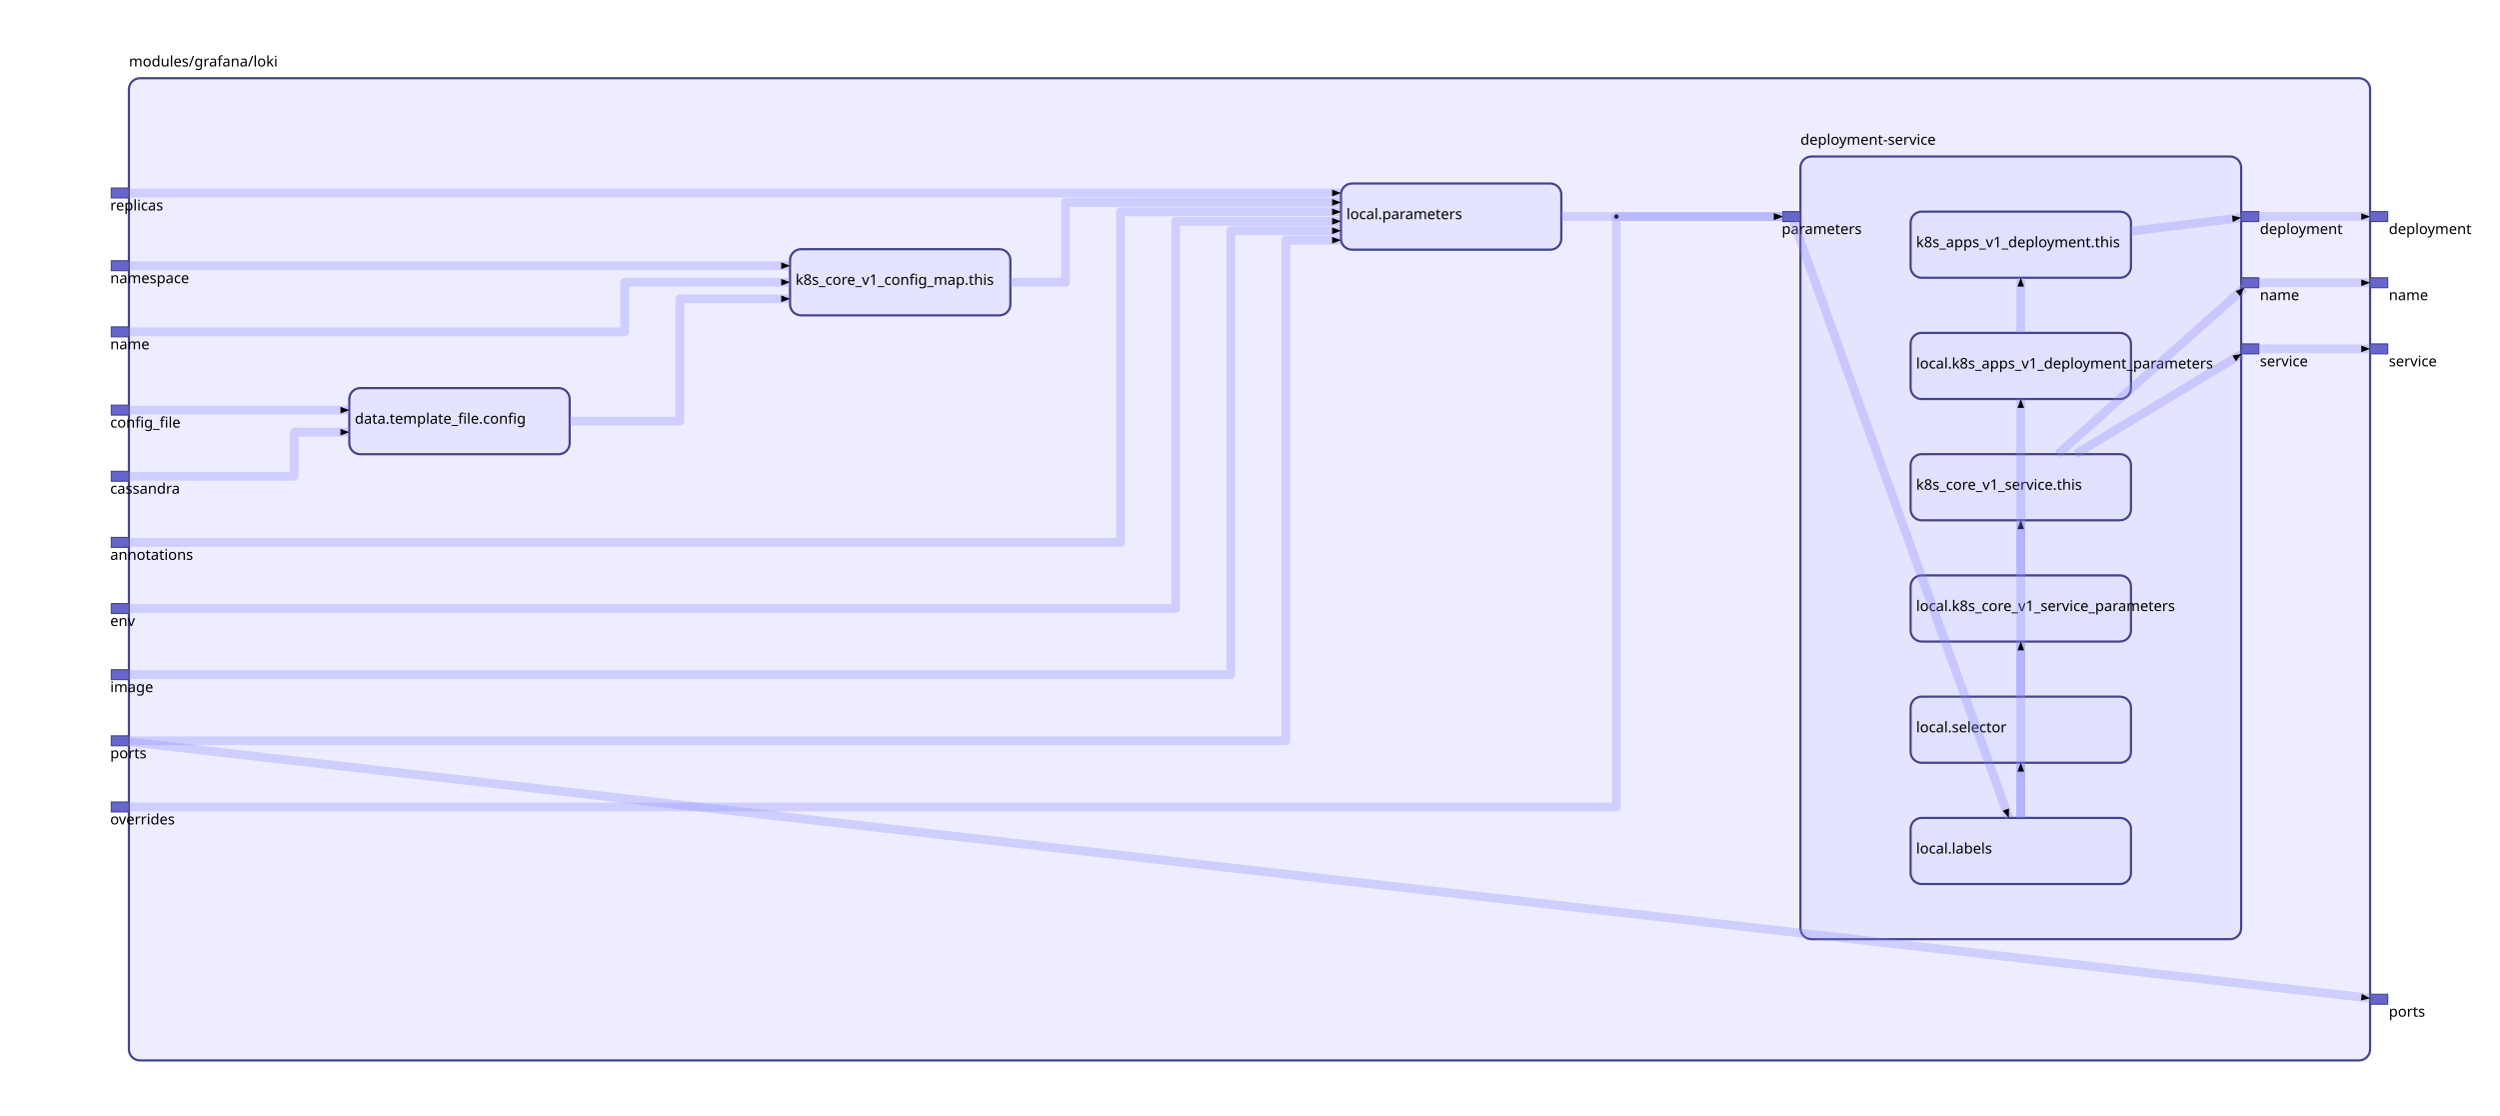
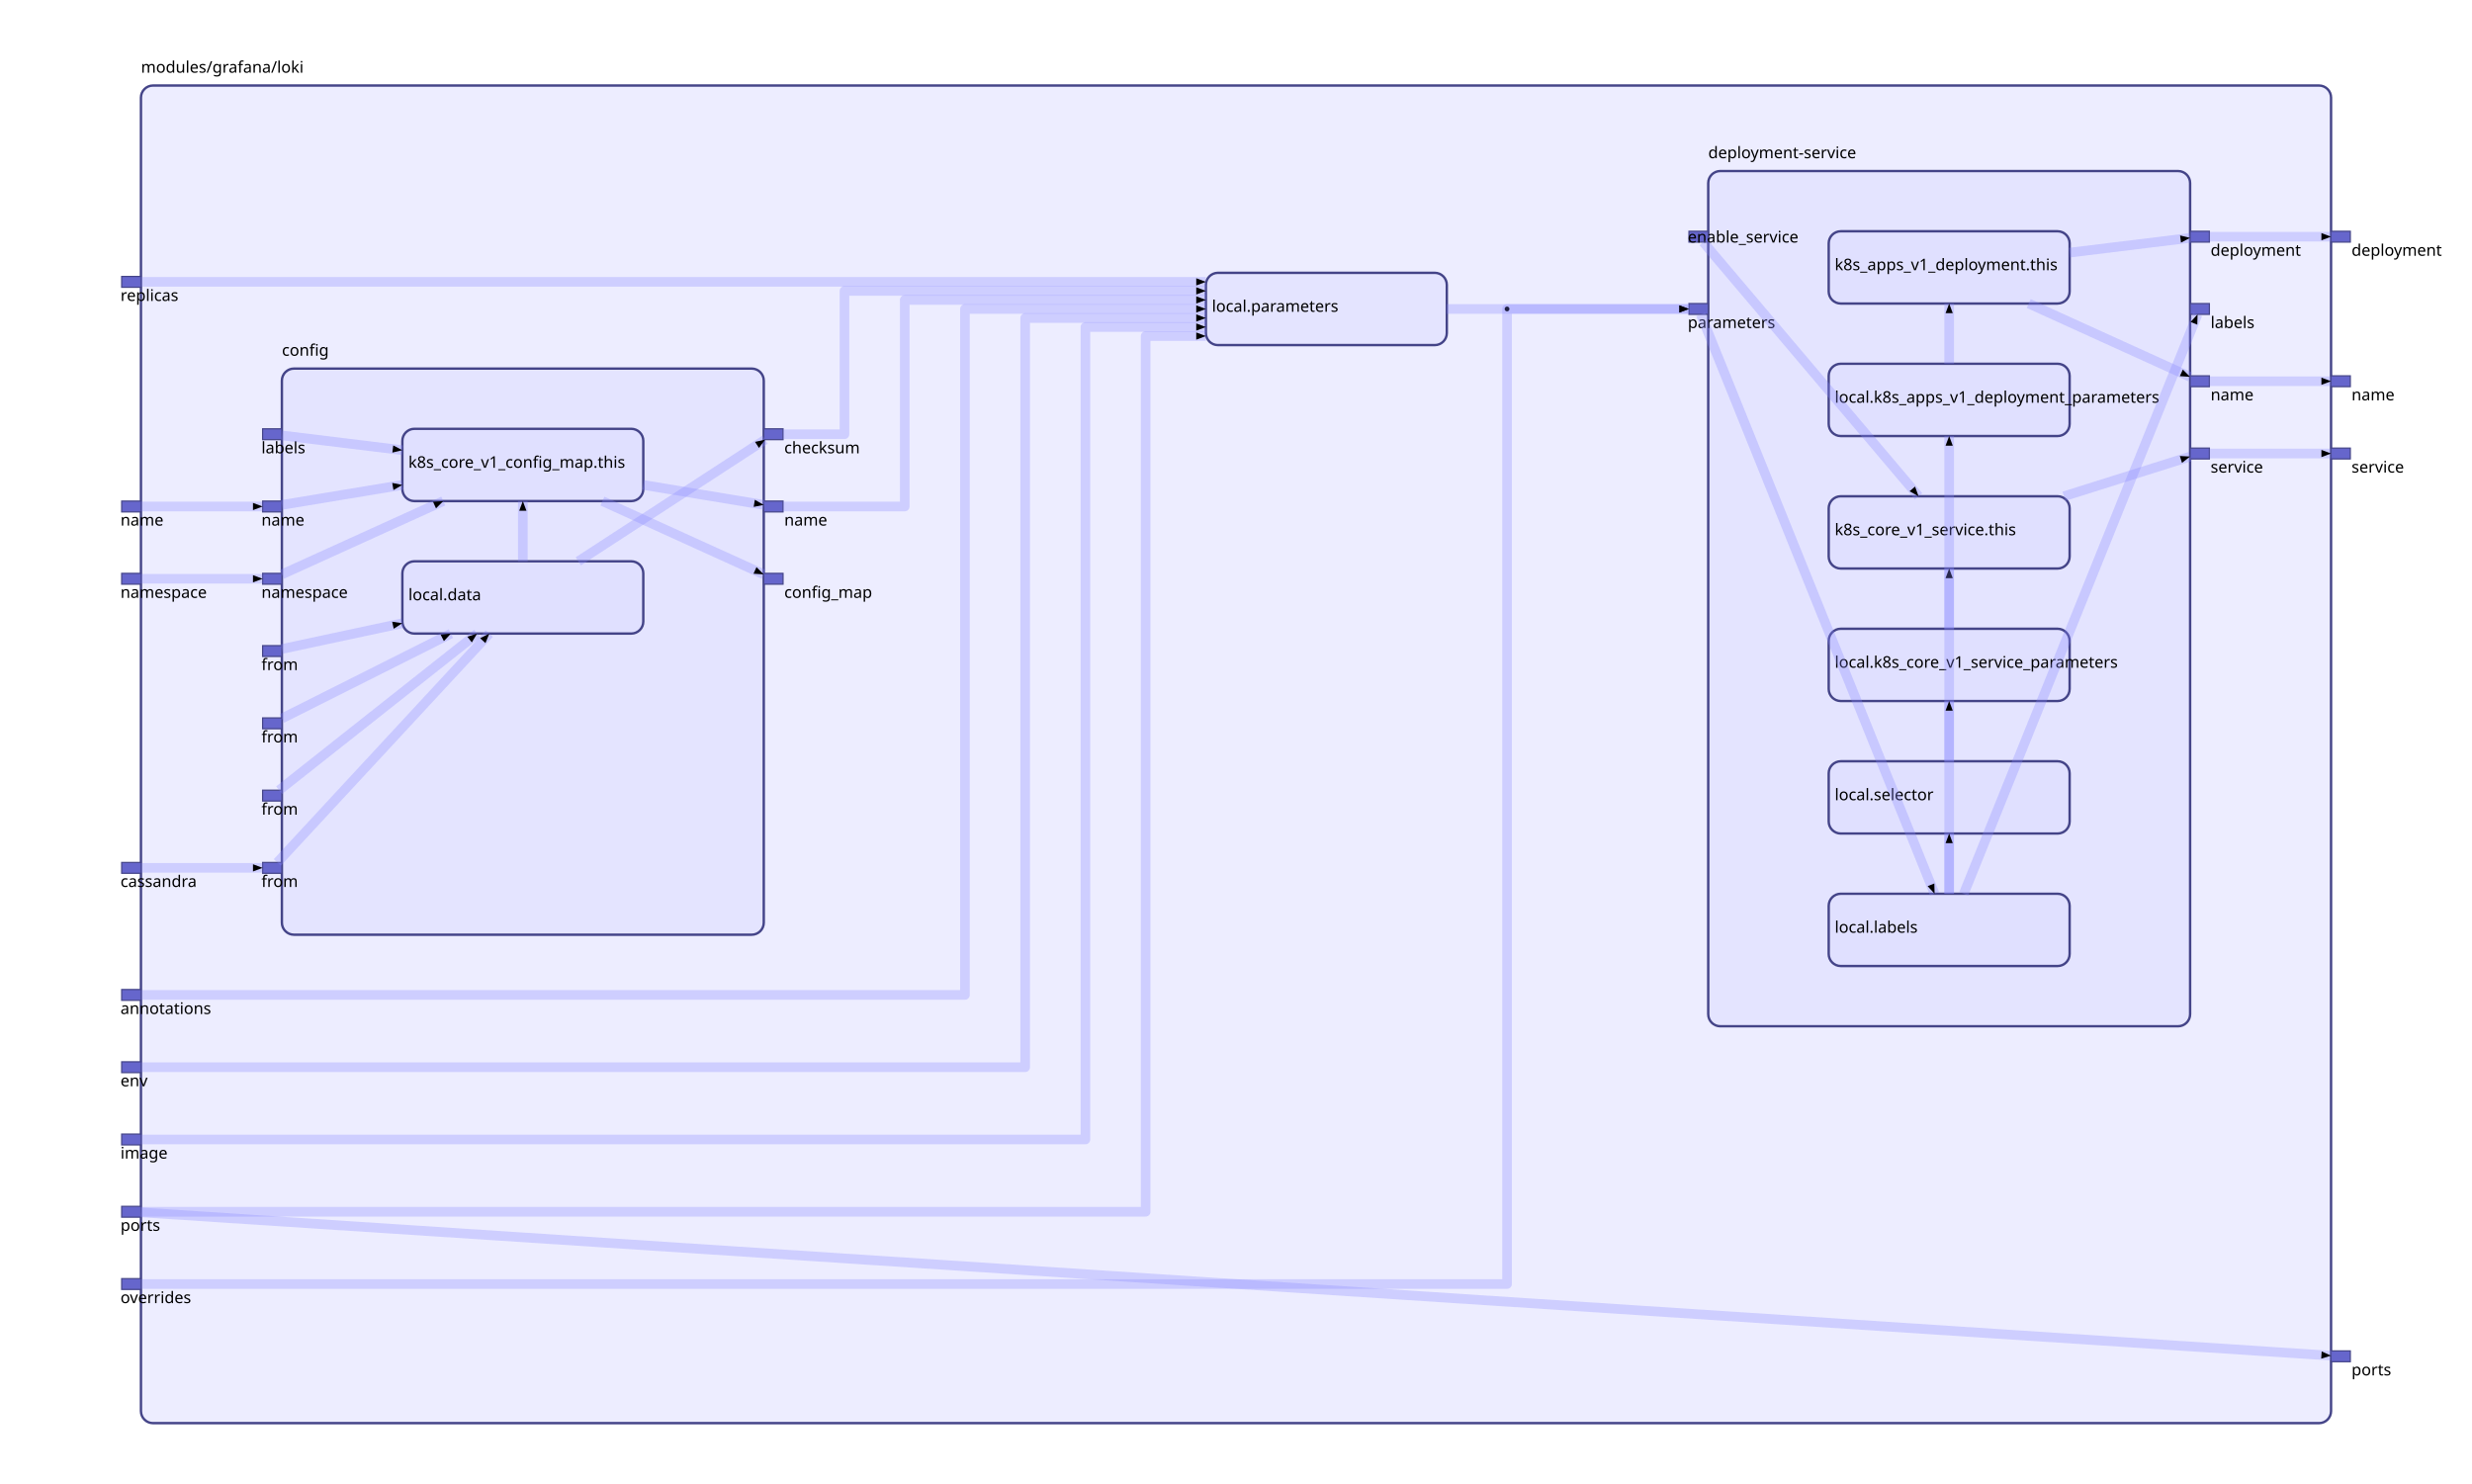
- <svg xmlns="http://www.w3.org/2000/svg" id="sprotty_1" class="sprotty-graph sprotty" tabindex="1002" viewBox="0 0 2268 1012">
+ <svg xmlns="http://www.w3.org/2000/svg" id="sprotty_1" class="sprotty-graph sprotty" tabindex="1002" viewBox="0 0 2052 1231.5">
  <style>
.elknode {
    stroke: #448;
    stroke-width: 2;
    fill: #ddf;
    fill-opacity: 0.5;
}

.elkport {
    stroke: #448;
    stroke-width: 1;
    fill: #66c;
}

.elkedge {
    fill: none;
    stroke: #88f;
    stroke-width: 8;
    stroke-opacity: 0.3;
    pointer-events: stroke;
    stroke-linejoin: round;
}

.elkedge:hover {
    stroke: #448;
    stroke-width: 8;
    stroke-opacity: 1;
    stroke-dasharray: 16px;
    stroke-dashoffset: 32px;
    animation: stroke 0.5s linear infinite;
}

@keyframes stroke {
    to {
        stroke-dashoffset: 0;
    }
}

.elkedge.arrow {
    fill: #336;
}

.elklabel {
    stroke-width: 0;
    stroke: #000;
    fill: #000;
    font-family: sans-serif;
    font-size: 10pt;
    dominant-baseline: hanging;
}

.elklabel:hover {
    font-size: 24pt;
}

.elkjunction {
    stroke: none;
    fill: #224;
}

.selected &gt; rect {
    stroke-width: 3;
}

.mouseover {
    stroke: #88f;
}
/*
 * Copyright (C) 2017 TypeFox and others.
 *
 * Licensed under the Apache License, Version 2.0 (the "License"); you may not use this file except in compliance with the License.
 * You may obtain a copy of the License at http://www.apache.org/licenses/LICENSE-2.0
 */

.sprotty {
    padding: 0px;
    font-family: "Helvetica Neue", Helvetica, Arial, sans-serif;
}

.sprotty-hidden {
    display: block;
    position: absolute;
    width: 0px;
    height: 0px;
}

.sprotty-popup {
    font-family: "Helvetica Neue", Helvetica, Arial, sans-serif;
    position: absolute;
    background: white;
    border-radius: 5px;
    border: 1px solid;
    max-width: 400px;
    min-width: 100px;
}

.sprotty-popup &gt; div {
    margin: 10px;
}

.sprotty-popup-closed {
    display: none;
}
</style>
  <g transform="scale(1) translate(0,0)">
    <g id="sprotty_3" transform="translate(117, 71)" opacity="1">
-       <rect class="elknode" x="0" y="0" rx="10" width="2034" height="891" />
-       <g id="sprotty_5" transform="translate(200, 281.0714)" opacity="1">
+       <rect class="elknode" x="0" y="0" rx="10" width="1818" height="1110.5" />
+       <g id="sprotty_5" transform="translate(884, 155.5)" opacity="1">
        <rect class="elknode" x="0" y="0" rx="10" width="200" height="60" />
-         <text id="sprotty_6" class="elklabel" transform="translate(5, 22) translate(0, 0)" opacity="1">data.template_file.config</text>
-       </g>
-       <g id="sprotty_13" transform="translate(600, 155.0714)" opacity="1">
-         <rect class="elknode" x="0" y="0" rx="10" width="200" height="60" />
-         <text id="sprotty_14" class="elklabel" transform="translate(5, 22) translate(0, 0)" opacity="1">k8s_core_v1_config_map.this</text>
-       </g>
-       <g id="sprotty_22" transform="translate(1100, 95.5)" opacity="1">
-         <rect class="elknode" x="0" y="0" rx="10" width="200" height="60" />
-         <text id="sprotty_23" class="elklabel" transform="translate(5, 22) translate(0, 0)" opacity="1">local.parameters</text>
-       </g>
-       <g id="sprotty_40" transform="translate(1517, 71)" opacity="1">
+         <text id="sprotty_6" class="elklabel" transform="translate(5, 22) translate(0, 0)" opacity="1">local.parameters</text>
+       </g>
+       <g id="sprotty_7" transform="translate(117, 235)" opacity="1">
+         <rect class="elknode" x="0" y="0" rx="10" width="400" height="470" />
+         <g id="sprotty_30" transform="translate(100, 50)" opacity="1">
+           <rect class="elknode" x="0" y="0" rx="10" width="200" height="60" />
+           <text id="sprotty_31" class="elklabel" transform="translate(5, 22) translate(0, 0)" opacity="1">k8s_core_v1_config_map.this</text>
+         </g>
+         <g id="sprotty_32" transform="translate(100, 160)" opacity="1">
+           <rect class="elknode" x="0" y="0" rx="10" width="200" height="60" />
+           <text id="sprotty_33" class="elklabel" transform="translate(5, 22) translate(0, 0)" opacity="1">local.data</text>
+         </g>
+         <g id="sprotty_9" transform="translate(400, 50)" opacity="1">
+           <rect class="elkport" x="0" y="0" width="16" height="9" />
+           <text id="sprotty_10" class="elklabel" transform="translate(17, 10) translate(0, 0)" opacity="1">checksum</text>
+         </g>
+         <g id="sprotty_12" transform="translate(400, 110)" opacity="1">
+           <rect class="elkport" x="0" y="0" width="16" height="9" />
+           <text id="sprotty_13" class="elklabel" transform="translate(17, 10) translate(0, 0)" opacity="1">name</text>
+         </g>
+         <g id="sprotty_35" transform="translate(-16, 50)" opacity="1">
+           <rect class="elkport" x="0" y="0" width="16" height="9" />
+           <text id="sprotty_36" class="elklabel" transform="translate(-1, 10) translate(0, 0)" opacity="1">labels</text>
+         </g>
+         <g id="sprotty_38" transform="translate(-16, 110)" opacity="1">
+           <rect class="elkport" x="0" y="0" width="16" height="9" />
+           <text id="sprotty_39" class="elklabel" transform="translate(-1, 10) translate(0, 0)" opacity="1">name</text>
+         </g>
+         <g id="sprotty_41" transform="translate(-16, 170)" opacity="1">
+           <rect class="elkport" x="0" y="0" width="16" height="9" />
+           <text id="sprotty_42" class="elklabel" transform="translate(-1, 10) translate(0, 0)" opacity="1">namespace</text>
+         </g>
+         <g id="sprotty_44" transform="translate(-16, 230)" opacity="1">
+           <rect class="elkport" x="0" y="0" width="16" height="9" />
+           <text id="sprotty_45" class="elklabel" transform="translate(-1, 10) translate(0, 0)" opacity="1">from</text>
+         </g>
+         <g id="sprotty_47" transform="translate(-16, 290)" opacity="1">
+           <rect class="elkport" x="0" y="0" width="16" height="9" />
+           <text id="sprotty_48" class="elklabel" transform="translate(-1, 10) translate(0, 0)" opacity="1">from</text>
+         </g>
+         <g id="sprotty_50" transform="translate(-16, 350)" opacity="1">
+           <rect class="elkport" x="0" y="0" width="16" height="9" />
+           <text id="sprotty_51" class="elklabel" transform="translate(-1, 10) translate(0, 0)" opacity="1">from</text>
+         </g>
+         <g id="sprotty_53" transform="translate(-16, 410)" opacity="1">
+           <rect class="elkport" x="0" y="0" width="16" height="9" />
+           <text id="sprotty_54" class="elklabel" transform="translate(-1, 10) translate(0, 0)" opacity="1">from</text>
+         </g>
+         <g id="sprotty_57" transform="translate(400, 170)" opacity="1">
+           <rect class="elkport" x="0" y="0" width="16" height="9" />
+           <text id="sprotty_58" class="elklabel" transform="translate(17, 10) translate(0, 0)" opacity="1">config_map</text>
+         </g>
+         <text id="sprotty_8" class="elklabel" transform="translate(0, -21) translate(0, 0)" opacity="1">config</text>
+       </g>
+       <g id="sprotty_70" transform="translate(1301, 71)" opacity="1">
        <rect class="elknode" x="0" y="0" rx="10" width="400" height="710" />
-         <g id="sprotty_42" transform="translate(100, 50)" opacity="1">
-           <rect class="elknode" x="0" y="0" rx="10" width="200" height="60" />
-           <text id="sprotty_43" class="elklabel" transform="translate(5, 22) translate(0, 0)" opacity="1">k8s_apps_v1_deployment.this</text>
-         </g>
-         <g id="sprotty_44" transform="translate(100, 160)" opacity="1">
-           <rect class="elknode" x="0" y="0" rx="10" width="200" height="60" />
-           <text id="sprotty_45" class="elklabel" transform="translate(5, 22) translate(0, 0)" opacity="1">local.k8s_apps_v1_deployment_parameters</text>
-         </g>
-         <g id="sprotty_47" transform="translate(100, 270)" opacity="1">
-           <rect class="elknode" x="0" y="0" rx="10" width="200" height="60" />
-           <text id="sprotty_48" class="elklabel" transform="translate(5, 22) translate(0, 0)" opacity="1">k8s_core_v1_service.this</text>
-         </g>
-         <g id="sprotty_49" transform="translate(100, 380)" opacity="1">
-           <rect class="elknode" x="0" y="0" rx="10" width="200" height="60" />
-           <text id="sprotty_50" class="elklabel" transform="translate(5, 22) translate(0, 0)" opacity="1">local.k8s_core_v1_service_parameters</text>
-         </g>
-         <g id="sprotty_52" transform="translate(100, 490)" opacity="1">
-           <rect class="elknode" x="0" y="0" rx="10" width="200" height="60" />
-           <text id="sprotty_53" class="elklabel" transform="translate(5, 22) translate(0, 0)" opacity="1">local.selector</text>
-         </g>
-         <g id="sprotty_55" transform="translate(100, 600)" opacity="1">
-           <rect class="elknode" x="0" y="0" rx="10" width="200" height="60" />
-           <text id="sprotty_56" class="elklabel" transform="translate(5, 22) translate(0, 0)" opacity="1">local.labels</text>
-         </g>
-         <g id="sprotty_58" transform="translate(-16, 50)" opacity="1">
-           <rect class="elkport" x="0" y="0" width="16" height="9" />
-           <text id="sprotty_59" class="elklabel" transform="translate(-1, 10) translate(0, 0)" opacity="1">parameters</text>
-         </g>
-         <g id="sprotty_62" transform="translate(400, 50)" opacity="1">
-           <rect class="elkport" x="0" y="0" width="16" height="9" />
-           <text id="sprotty_63" class="elklabel" transform="translate(17, 10) translate(0, 0)" opacity="1">deployment</text>
-         </g>
-         <g id="sprotty_65" transform="translate(400, 110)" opacity="1">
-           <rect class="elkport" x="0" y="0" width="16" height="9" />
-           <text id="sprotty_66" class="elklabel" transform="translate(17, 10) translate(0, 0)" opacity="1">name</text>
-         </g>
-         <g id="sprotty_68" transform="translate(400, 170)" opacity="1">
-           <rect class="elkport" x="0" y="0" width="16" height="9" />
-           <text id="sprotty_69" class="elklabel" transform="translate(17, 10) translate(0, 0)" opacity="1">service</text>
-         </g>
-         <text id="sprotty_41" class="elklabel" transform="translate(0, -21) translate(0, 0)" opacity="1">deployment-service</text>
-       </g>
-       <g id="sprotty_7" transform="translate(-16, 356.5714)" opacity="1">
-         <rect class="elkport" x="0" y="0" width="16" height="9" />
-         <text id="sprotty_8" class="elklabel" transform="translate(-1, 10) translate(0, 0)" opacity="1">cassandra</text>
-       </g>
-       <g id="sprotty_10" transform="translate(-16, 296.5714)" opacity="1">
-         <rect class="elkport" x="0" y="0" width="16" height="9" />
-         <text id="sprotty_11" class="elklabel" transform="translate(-1, 10) translate(0, 0)" opacity="1">config_file</text>
-       </g>
-       <g id="sprotty_16" transform="translate(-16, 225.5714)" opacity="1">
-         <rect class="elkport" x="0" y="0" width="16" height="9" />
-         <text id="sprotty_17" class="elklabel" transform="translate(-1, 10) translate(0, 0)" opacity="1">name</text>
-       </g>
-       <g id="sprotty_19" transform="translate(-16, 165.5714)" opacity="1">
-         <rect class="elkport" x="0" y="0" width="16" height="9" />
-         <text id="sprotty_20" class="elklabel" transform="translate(-1, 10) translate(0, 0)" opacity="1">namespace</text>
-       </g>
-       <g id="sprotty_25" transform="translate(-16, 416.5714)" opacity="1">
-         <rect class="elkport" x="0" y="0" width="16" height="9" />
-         <text id="sprotty_26" class="elklabel" transform="translate(-1, 10) translate(0, 0)" opacity="1">annotations</text>
-       </g>
-       <g id="sprotty_28" transform="translate(-16, 476.5714)" opacity="1">
-         <rect class="elkport" x="0" y="0" width="16" height="9" />
-         <text id="sprotty_29" class="elklabel" transform="translate(-1, 10) translate(0, 0)" opacity="1">env</text>
-       </g>
-       <g id="sprotty_31" transform="translate(-16, 536.5714)" opacity="1">
-         <rect class="elkport" x="0" y="0" width="16" height="9" />
-         <text id="sprotty_32" class="elklabel" transform="translate(-1, 10) translate(0, 0)" opacity="1">image</text>
-       </g>
-       <g id="sprotty_34" transform="translate(-16, 596.5714)" opacity="1">
-         <rect class="elkport" x="0" y="0" width="16" height="9" />
-         <text id="sprotty_35" class="elklabel" transform="translate(-1, 10) translate(0, 0)" opacity="1">ports</text>
-       </g>
-       <g id="sprotty_37" transform="translate(-16, 99.57143)" opacity="1">
-         <rect class="elkport" x="0" y="0" width="16" height="9" />
-         <text id="sprotty_38" class="elklabel" transform="translate(-1, 10) translate(0, 0)" opacity="1">replicas</text>
-       </g>
-       <g id="sprotty_72" transform="translate(-16, 656.5714)" opacity="1">
-         <rect class="elkport" x="0" y="0" width="16" height="9" />
-         <text id="sprotty_73" class="elklabel" transform="translate(-1, 10) translate(0, 0)" opacity="1">overrides</text>
-       </g>
-       <g id="sprotty_75" transform="translate(2034, 121)" opacity="1">
-         <rect class="elkport" x="0" y="0" width="16" height="9" />
-         <text id="sprotty_76" class="elklabel" transform="translate(17, 10) translate(0, 0)" opacity="1">deployment</text>
-       </g>
-       <g id="sprotty_78" transform="translate(2034, 181)" opacity="1">
-         <rect class="elkport" x="0" y="0" width="16" height="9" />
-         <text id="sprotty_79" class="elklabel" transform="translate(17, 10) translate(0, 0)" opacity="1">name</text>
-       </g>
-       <g id="sprotty_81" transform="translate(2034, 831)" opacity="1">
-         <rect class="elkport" x="0" y="0" width="16" height="9" />
-         <text id="sprotty_82" class="elklabel" transform="translate(17, 10) translate(0, 0)" opacity="1">ports</text>
-       </g>
-       <g id="sprotty_84" transform="translate(2034, 241)" opacity="1">
-         <rect class="elkport" x="0" y="0" width="16" height="9" />
-         <text id="sprotty_85" class="elklabel" transform="translate(17, 10) translate(0, 0)" opacity="1">service</text>
+         <g id="sprotty_72" transform="translate(100, 50)" opacity="1">
+           <rect class="elknode" x="0" y="0" rx="10" width="200" height="60" />
+           <text id="sprotty_73" class="elklabel" transform="translate(5, 22) translate(0, 0)" opacity="1">k8s_apps_v1_deployment.this</text>
+         </g>
+         <g id="sprotty_74" transform="translate(100, 160)" opacity="1">
+           <rect class="elknode" x="0" y="0" rx="10" width="200" height="60" />
+           <text id="sprotty_75" class="elklabel" transform="translate(5, 22) translate(0, 0)" opacity="1">local.k8s_apps_v1_deployment_parameters</text>
+         </g>
+         <g id="sprotty_77" transform="translate(100, 270)" opacity="1">
+           <rect class="elknode" x="0" y="0" rx="10" width="200" height="60" />
+           <text id="sprotty_78" class="elklabel" transform="translate(5, 22) translate(0, 0)" opacity="1">k8s_core_v1_service.this</text>
+         </g>
+         <g id="sprotty_79" transform="translate(100, 380)" opacity="1">
+           <rect class="elknode" x="0" y="0" rx="10" width="200" height="60" />
+           <text id="sprotty_80" class="elklabel" transform="translate(5, 22) translate(0, 0)" opacity="1">local.k8s_core_v1_service_parameters</text>
+         </g>
+         <g id="sprotty_85" transform="translate(100, 490)" opacity="1">
+           <rect class="elknode" x="0" y="0" rx="10" width="200" height="60" />
+           <text id="sprotty_86" class="elklabel" transform="translate(5, 22) translate(0, 0)" opacity="1">local.selector</text>
+         </g>
+         <g id="sprotty_88" transform="translate(100, 600)" opacity="1">
+           <rect class="elknode" x="0" y="0" rx="10" width="200" height="60" />
+           <text id="sprotty_89" class="elklabel" transform="translate(5, 22) translate(0, 0)" opacity="1">local.labels</text>
+         </g>
+         <g id="sprotty_82" transform="translate(-16, 50)" opacity="1">
+           <rect class="elkport" x="0" y="0" width="16" height="9" />
+           <text id="sprotty_83" class="elklabel" transform="translate(-1, -1) translate(0, 0)" opacity="1">enable_service</text>
+         </g>
+         <g id="sprotty_91" transform="translate(-16, 110)" opacity="1">
+           <rect class="elkport" x="0" y="0" width="16" height="9" />
+           <text id="sprotty_92" class="elklabel" transform="translate(-1, 10) translate(0, 0)" opacity="1">parameters</text>
+         </g>
+         <g id="sprotty_95" transform="translate(400, 50)" opacity="1">
+           <rect class="elkport" x="0" y="0" width="16" height="9" />
+           <text id="sprotty_96" class="elklabel" transform="translate(17, 10) translate(0, 0)" opacity="1">deployment</text>
+         </g>
+         <g id="sprotty_98" transform="translate(400, 110)" opacity="1">
+           <rect class="elkport" x="0" y="0" width="16" height="9" />
+           <text id="sprotty_99" class="elklabel" transform="translate(17, 10) translate(0, 0)" opacity="1">labels</text>
+         </g>
+         <g id="sprotty_101" transform="translate(400, 170)" opacity="1">
+           <rect class="elkport" x="0" y="0" width="16" height="9" />
+           <text id="sprotty_102" class="elklabel" transform="translate(17, 10) translate(0, 0)" opacity="1">name</text>
+         </g>
+         <g id="sprotty_104" transform="translate(400, 230)" opacity="1">
+           <rect class="elkport" x="0" y="0" width="16" height="9" />
+           <text id="sprotty_105" class="elklabel" transform="translate(17, 10) translate(0, 0)" opacity="1">service</text>
+         </g>
+         <text id="sprotty_71" class="elklabel" transform="translate(0, -21) translate(0, 0)" opacity="1">deployment-service</text>
+       </g>
+       <g id="sprotty_15" transform="translate(-16, 750.5)" opacity="1">
+         <rect class="elkport" x="0" y="0" width="16" height="9" />
+         <text id="sprotty_16" class="elklabel" transform="translate(-1, 10) translate(0, 0)" opacity="1">annotations</text>
+       </g>
+       <g id="sprotty_18" transform="translate(-16, 810.5)" opacity="1">
+         <rect class="elkport" x="0" y="0" width="16" height="9" />
+         <text id="sprotty_19" class="elklabel" transform="translate(-1, 10) translate(0, 0)" opacity="1">env</text>
+       </g>
+       <g id="sprotty_21" transform="translate(-16, 870.5)" opacity="1">
+         <rect class="elkport" x="0" y="0" width="16" height="9" />
+         <text id="sprotty_22" class="elklabel" transform="translate(-1, 10) translate(0, 0)" opacity="1">image</text>
+       </g>
+       <g id="sprotty_24" transform="translate(-16, 930.5)" opacity="1">
+         <rect class="elkport" x="0" y="0" width="16" height="9" />
+         <text id="sprotty_25" class="elklabel" transform="translate(-1, 10) translate(0, 0)" opacity="1">ports</text>
+       </g>
+       <g id="sprotty_27" transform="translate(-16, 158.5)" opacity="1">
+         <rect class="elkport" x="0" y="0" width="16" height="9" />
+         <text id="sprotty_28" class="elklabel" transform="translate(-1, 10) translate(0, 0)" opacity="1">replicas</text>
+       </g>
+       <g id="sprotty_61" transform="translate(-16, 645)" opacity="1">
+         <rect class="elkport" x="0" y="0" width="16" height="9" />
+         <text id="sprotty_62" class="elklabel" transform="translate(-1, 10) translate(0, 0)" opacity="1">cassandra</text>
+       </g>
+       <g id="sprotty_64" transform="translate(-16, 345)" opacity="1">
+         <rect class="elkport" x="0" y="0" width="16" height="9" />
+         <text id="sprotty_65" class="elklabel" transform="translate(-1, 10) translate(0, 0)" opacity="1">name</text>
+       </g>
+       <g id="sprotty_67" transform="translate(-16, 405)" opacity="1">
+         <rect class="elkport" x="0" y="0" width="16" height="9" />
+         <text id="sprotty_68" class="elklabel" transform="translate(-1, 10) translate(0, 0)" opacity="1">namespace</text>
+       </g>
+       <g id="sprotty_108" transform="translate(-16, 990.5)" opacity="1">
+         <rect class="elkport" x="0" y="0" width="16" height="9" />
+         <text id="sprotty_109" class="elklabel" transform="translate(-1, 10) translate(0, 0)" opacity="1">overrides</text>
+       </g>
+       <g id="sprotty_111" transform="translate(1818, 121)" opacity="1">
+         <rect class="elkport" x="0" y="0" width="16" height="9" />
+         <text id="sprotty_112" class="elklabel" transform="translate(17, 10) translate(0, 0)" opacity="1">deployment</text>
+       </g>
+       <g id="sprotty_114" transform="translate(1818, 241)" opacity="1">
+         <rect class="elkport" x="0" y="0" width="16" height="9" />
+         <text id="sprotty_115" class="elklabel" transform="translate(17, 10) translate(0, 0)" opacity="1">name</text>
+       </g>
+       <g id="sprotty_117" transform="translate(1818, 1050.5)" opacity="1">
+         <rect class="elkport" x="0" y="0" width="16" height="9" />
+         <text id="sprotty_118" class="elklabel" transform="translate(17, 10) translate(0, 0)" opacity="1">ports</text>
+       </g>
+       <g id="sprotty_120" transform="translate(1818, 301)" opacity="1">
+         <rect class="elkport" x="0" y="0" width="16" height="9" />
+         <text id="sprotty_121" class="elklabel" transform="translate(17, 10) translate(0, 0)" opacity="1">service</text>
      </g>
      <text id="sprotty_4" class="elklabel" transform="translate(0, -21) translate(0, 0)" opacity="1">modules/grafana/loki</text>
-       <g id="sprotty_9" class="sprotty-edge" opacity="1">
-         <path class="elkedge" d="M 0,361.071 L 150,361.071 L 150,321.071 L 200,321.071" />
-         <path class="edge arrow" d="M 0,0 L 8,-3 L 8,3 Z" transform="rotate(180 200 321.0714) translate(200 321.0714)" />
-       </g>
-       <g id="sprotty_12" class="sprotty-edge" opacity="1">
-         <path class="elkedge" d="M 0,301.071 L 200,301.071" />
-         <path class="edge arrow" d="M 0,0 L 8,-3 L 8,3 Z" transform="rotate(180 200 301.0714) translate(200 301.0714)" />
-       </g>
-       <g id="sprotty_15" class="sprotty-edge" opacity="1">
-         <path class="elkedge" d="M 400,311.071 L 500,311.071 L 500,200.071 L 600,200.071" />
-         <path class="edge arrow" d="M 0,0 L 8,-3 L 8,3 Z" transform="rotate(180 600 200.0714) translate(600 200.0714)" />
-       </g>
-       <g id="sprotty_18" class="sprotty-edge" opacity="1">
-         <path class="elkedge" d="M 0,230.071 L 450,230.071 L 450,185.071 L 600,185.071" />
-         <path class="edge arrow" d="M 0,0 L 8,-3 L 8,3 Z" transform="rotate(180 600 185.0714) translate(600 185.0714)" />
-       </g>
-       <g id="sprotty_21" class="sprotty-edge" opacity="1">
-         <path class="elkedge" d="M 0,170.071 L 600,170.071" />
-         <path class="edge arrow" d="M 0,0 L 8,-3 L 8,3 Z" transform="rotate(180 600 170.0714) translate(600 170.0714)" />
-       </g>
-       <g id="sprotty_24" class="sprotty-edge" opacity="1">
-         <path class="elkedge" d="M 800,185.071 L 850,185.071 L 850,112.643 L 1100,112.643" />
-         <path class="edge arrow" d="M 0,0 L 8,-3 L 8,3 Z" transform="rotate(180 1100 112.6429) translate(1100 112.6429)" />
-       </g>
-       <g id="sprotty_27" class="sprotty-edge" opacity="1">
-         <path class="elkedge" d="M 0,421.071 L 900,421.071 L 900,121.214 L 1100,121.214" />
-         <path class="edge arrow" d="M 0,0 L 8,-3 L 8,3 Z" transform="rotate(180 1100 121.2143) translate(1100 121.2143)" />
-       </g>
-       <g id="sprotty_30" class="sprotty-edge" opacity="1">
-         <path class="elkedge" d="M 0,481.071 L 950,481.071 L 950,129.786 L 1100,129.786" />
-         <path class="edge arrow" d="M 0,0 L 8,-3 L 8,3 Z" transform="rotate(180 1100 129.7857) translate(1100 129.7857)" />
-       </g>
-       <g id="sprotty_33" class="sprotty-edge" opacity="1">
-         <path class="elkedge" d="M 0,541.071 L 1000,541.071 L 1000,138.357 L 1100,138.357" />
-         <path class="edge arrow" d="M 0,0 L 8,-3 L 8,3 Z" transform="rotate(180 1100 138.3571) translate(1100 138.3571)" />
-       </g>
-       <g id="sprotty_36" class="sprotty-edge" opacity="1">
-         <path class="elkedge" d="M 0,601.071 L 1050,601.071 L 1050,146.929 L 1100,146.929" />
-         <path class="edge arrow" d="M 0,0 L 8,-3 L 8,3 Z" transform="rotate(180 1100 146.9286) translate(1100 146.9286)" />
-       </g>
-       <g id="sprotty_39" class="sprotty-edge" opacity="1">
-         <path class="elkedge" d="M 0,104.071 L 1100,104.071" />
-         <path class="edge arrow" d="M 0,0 L 8,-3 L 8,3 Z" transform="rotate(180 1100 104.0714) translate(1100 104.0714)" />
+       <g id="sprotty_11" class="sprotty-edge" opacity="1">
+         <path class="elkedge" d="M 533,289.5 L 584,289.5 L 584,170.5 L 884,170.5" />
+         <path class="edge arrow" d="M 0,0 L 8,-3 L 8,3 Z" transform="rotate(180 884 170.5) translate(884 170.5)" />
+       </g>
+       <g id="sprotty_14" class="sprotty-edge" opacity="1">
+         <path class="elkedge" d="M 533,349.5 L 634,349.5 L 634,178 L 884,178" />
+         <path class="edge arrow" d="M 0,0 L 8,-3 L 8,3 Z" transform="rotate(180 884 178) translate(884 178)" />
+       </g>
+       <g id="sprotty_17" class="sprotty-edge" opacity="1">
+         <path class="elkedge" d="M 0,755 L 684,755 L 684,185.5 L 884,185.5" />
+         <path class="edge arrow" d="M 0,0 L 8,-3 L 8,3 Z" transform="rotate(180 884 185.5) translate(884 185.5)" />
+       </g>
+       <g id="sprotty_20" class="sprotty-edge" opacity="1">
+         <path class="elkedge" d="M 0,815 L 734,815 L 734,193 L 884,193" />
+         <path class="edge arrow" d="M 0,0 L 8,-3 L 8,3 Z" transform="rotate(180 884 193) translate(884 193)" />
+       </g>
+       <g id="sprotty_23" class="sprotty-edge" opacity="1">
+         <path class="elkedge" d="M 0,875 L 784,875 L 784,200.5 L 884,200.5" />
+         <path class="edge arrow" d="M 0,0 L 8,-3 L 8,3 Z" transform="rotate(180 884 200.5) translate(884 200.5)" />
+       </g>
+       <g id="sprotty_26" class="sprotty-edge" opacity="1">
+         <path class="elkedge" d="M 0,935 L 834,935 L 834,208 L 884,208" />
+         <path class="edge arrow" d="M 0,0 L 8,-3 L 8,3 Z" transform="rotate(180 884 208) translate(884 208)" />
+       </g>
+       <g id="sprotty_29" class="sprotty-edge" opacity="1">
+         <path class="elkedge" d="M 0,163 L 884,163" />
+         <path class="edge arrow" d="M 0,0 L 8,-3 L 8,3 Z" transform="rotate(180 884 163) translate(884 163)" />
+       </g>
+       <g id="sprotty_34" class="sprotty-edge" opacity="1">
+         <path class="elkedge" d="M 317,395 L 317,345" />
+         <path class="edge arrow" d="M 0,0 L 8,-3 L 8,3 Z" transform="rotate(90 317 345) translate(317 345)" />
+       </g>
+       <g id="sprotty_37" class="sprotty-edge" opacity="1">
+         <path class="elkedge" d="M 117,290.481 L 217,302.74" />
+         <path class="edge arrow" d="M 0,0 L 8,-3 L 8,3 Z" transform="rotate(-173.0106 217 302.7404) translate(217 302.7404)" />
+       </g>
+       <g id="sprotty_40" class="sprotty-edge" opacity="1">
+         <path class="elkedge" d="M 117,348.173 L 217,331.587" />
+         <path class="edge arrow" d="M 0,0 L 8,-3 L 8,3 Z" transform="rotate(170.5824 217 331.5865) translate(217 331.5865)" />
+       </g>
+       <g id="sprotty_43" class="sprotty-edge" opacity="1">
+         <path class="elkedge" d="M 117,405.865 L 250.968,345" />
+         <path class="edge arrow" d="M 0,0 L 8,-3 L 8,3 Z" transform="rotate(155.5664 250.9683 345) translate(250.9683 345)" />
      </g>
      <g id="sprotty_46" class="sprotty-edge" opacity="1">
-         <path class="elkedge" d="M 1717,231 L 1717,181" />
-         <path class="edge arrow" d="M 0,0 L 8,-3 L 8,3 Z" transform="rotate(90 1717 181) translate(1717 181)" />
-       </g>
-       <g id="sprotty_51" class="sprotty-edge" opacity="1">
-         <path class="elkedge" d="M 1717,451 L 1717,401" />
-         <path class="edge arrow" d="M 0,0 L 8,-3 L 8,3 Z" transform="rotate(90 1717 401) translate(1717 401)" />
-       </g>
-       <g id="sprotty_54" class="sprotty-edge" opacity="1">
-         <path class="elkedge" d="M 1717,561 L 1717,291" />
-         <path class="edge arrow" d="M 0,0 L 8,-3 L 8,3 Z" transform="rotate(90 1717 291) translate(1717 291)" />
-       </g>
-       <g id="sprotty_57" class="sprotty-edge" opacity="1">
-         <path class="elkedge" d="M 1717,671 L 1717,511" />
-         <path class="edge arrow" d="M 0,0 L 8,-3 L 8,3 Z" transform="rotate(90 1717 511) translate(1717 511)" />
+         <path class="elkedge" d="M 117,467.788 L 217,446.394" />
+         <path class="edge arrow" d="M 0,0 L 8,-3 L 8,3 Z" transform="rotate(167.9241 217 446.3942) translate(217 446.3942)" />
+       </g>
+       <g id="sprotty_49" class="sprotty-edge" opacity="1">
+         <path class="elkedge" d="M 117,525.481 L 257.287,455" />
+         <path class="edge arrow" d="M 0,0 L 8,-3 L 8,3 Z" transform="rotate(153.3249 257.2871 455) translate(257.2871 455)" />
+       </g>
+       <g id="sprotty_52" class="sprotty-edge" opacity="1">
+         <path class="elkedge" d="M 114.69,585 L 279.067,455" />
+         <path class="edge arrow" d="M 0,0 L 8,-3 L 8,3 Z" transform="rotate(141.6607 279.0669 455) translate(279.0669 455)" />
+       </g>
+       <g id="sprotty_55" class="sprotty-edge" opacity="1">
+         <path class="elkedge" d="M 113.169,645 L 289.205,455" />
+         <path class="edge arrow" d="M 0,0 L 8,-3 L 8,3 Z" transform="rotate(132.8152 289.2049 455) translate(289.2049 455)" />
+       </g>
+       <g id="sprotty_56" class="sprotty-edge" opacity="1">
+         <path class="elkedge" d="M 363.052,395 L 518.092,294" />
+         <path class="edge arrow" d="M 0,0 L 8,-3 L 8,3 Z" transform="rotate(146.9181 518.0923 294) translate(518.0923 294)" />
+       </g>
+       <g id="sprotty_59" class="sprotty-edge" opacity="1">
+         <path class="elkedge" d="M 383.032,345 L 517,405.865" />
+         <path class="edge arrow" d="M 0,0 L 8,-3 L 8,3 Z" transform="rotate(-155.5664 517 405.8654) translate(517 405.8654)" />
      </g>
      <g id="sprotty_60" class="sprotty-edge" opacity="1">
-         <path class="elkedge" d="M 1510.626,130 L 1706.157,671" />
-         <path class="edge arrow" d="M 0,0 L 8,-3 L 8,3 Z" transform="rotate(-109.8711 1706.157 671) translate(1706.157 671)" />
-       </g>
-       <g id="sprotty_61" class="sprotty-edge" opacity="1">
-         <path class="elkedge" d="M 1717,671 L 1717,621" />
-         <path class="edge arrow" d="M 0,0 L 8,-3 L 8,3 Z" transform="rotate(90 1717 621) translate(1717 621)" />
-       </g>
-       <g id="sprotty_64" class="sprotty-edge" opacity="1">
-         <path class="elkedge" d="M 1817,138.74 L 1917,126.481" />
-         <path class="edge arrow" d="M 0,0 L 8,-3 L 8,3 Z" transform="rotate(173.0106 1917 126.4808) translate(1917 126.4808)" />
-       </g>
-       <g id="sprotty_67" class="sprotty-edge" opacity="1">
-         <path class="elkedge" d="M 1750.639,341 L 1919.954,190" />
-         <path class="edge arrow" d="M 0,0 L 8,-3 L 8,3 Z" transform="rotate(138.2726 1919.954 190) translate(1919.954 190)" />
-       </g>
-       <g id="sprotty_70" class="sprotty-edge" opacity="1">
-         <path class="elkedge" d="M 1766.721,341 L 1917.542,250" />
-         <path class="edge arrow" d="M 0,0 L 8,-3 L 8,3 Z" transform="rotate(148.8947 1917.542 250) translate(1917.542 250)" />
-       </g>
-       <g id="sprotty_71" class="sprotty-edge" opacity="1">
-         <path class="elkedge" d="M 1300,125.5 L 1501,125.5" />
-         <path class="edge arrow" d="M 0,0 L 8,-3 L 8,3 Z" transform="rotate(180 1501 125.5) translate(1501 125.5)" />
-       </g>
-       <g id="sprotty_74" class="sprotty-edge" opacity="1">
-         <path class="elkedge" d="M 0,661.071 L 1350,661.071 L 1350,125.5 L 1501,125.5" />
-         <path class="edge arrow" d="M 0,0 L 8,-3 L 8,3 Z" transform="rotate(180 1501 125.5) translate(1501 125.5)" />
-         <g id="sprotty_74_j0" transform="translate(1350, 125.5)" opacity="1">
+         <path class="elkedge" d="M 417,331.587 L 517,348.173" />
+         <path class="edge arrow" d="M 0,0 L 8,-3 L 8,3 Z" transform="rotate(-170.5824 517 348.1731) translate(517 348.1731)" />
+       </g>
+       <g id="sprotty_63" class="sprotty-edge" opacity="1">
+         <path class="elkedge" d="M 0,649.5 L 101,649.5" />
+         <path class="edge arrow" d="M 0,0 L 8,-3 L 8,3 Z" transform="rotate(180 101 649.5) translate(101 649.5)" />
+       </g>
+       <g id="sprotty_66" class="sprotty-edge" opacity="1">
+         <path class="elkedge" d="M 0,349.5 L 101,349.5" />
+         <path class="edge arrow" d="M 0,0 L 8,-3 L 8,3 Z" transform="rotate(180 101 349.5) translate(101 349.5)" />
+       </g>
+       <g id="sprotty_69" class="sprotty-edge" opacity="1">
+         <path class="elkedge" d="M 0,409.5 L 101,409.5" />
+         <path class="edge arrow" d="M 0,0 L 8,-3 L 8,3 Z" transform="rotate(180 101 409.5) translate(101 409.5)" />
+       </g>
+       <g id="sprotty_76" class="sprotty-edge" opacity="1">
+         <path class="elkedge" d="M 1501,231 L 1501,181" />
+         <path class="edge arrow" d="M 0,0 L 8,-3 L 8,3 Z" transform="rotate(90 1501 181) translate(1501 181)" />
+       </g>
+       <g id="sprotty_81" class="sprotty-edge" opacity="1">
+         <path class="elkedge" d="M 1501,451 L 1501,401" />
+         <path class="edge arrow" d="M 0,0 L 8,-3 L 8,3 Z" transform="rotate(90 1501 401) translate(1501 401)" />
+       </g>
+       <g id="sprotty_84" class="sprotty-edge" opacity="1">
+         <path class="elkedge" d="M 1296.813,130 L 1475.582,341" />
+         <path class="edge arrow" d="M 0,0 L 8,-3 L 8,3 Z" transform="rotate(-130.273 1475.582 341) translate(1475.582 341)" />
+       </g>
+       <g id="sprotty_87" class="sprotty-edge" opacity="1">
+         <path class="elkedge" d="M 1501,561 L 1501,291" />
+         <path class="edge arrow" d="M 0,0 L 8,-3 L 8,3 Z" transform="rotate(90 1501 291) translate(1501 291)" />
+       </g>
+       <g id="sprotty_90" class="sprotty-edge" opacity="1">
+         <path class="elkedge" d="M 1501,671 L 1501,511" />
+         <path class="edge arrow" d="M 0,0 L 8,-3 L 8,3 Z" transform="rotate(90 1501 511) translate(1501 511)" />
+       </g>
+       <g id="sprotty_93" class="sprotty-edge" opacity="1">
+         <path class="elkedge" d="M 1294.816,190 L 1488.895,671" />
+         <path class="edge arrow" d="M 0,0 L 8,-3 L 8,3 Z" transform="rotate(-111.9737 1488.895 671) translate(1488.895 671)" />
+       </g>
+       <g id="sprotty_94" class="sprotty-edge" opacity="1">
+         <path class="elkedge" d="M 1501,671 L 1501,621" />
+         <path class="edge arrow" d="M 0,0 L 8,-3 L 8,3 Z" transform="rotate(90 1501 621) translate(1501 621)" />
+       </g>
+       <g id="sprotty_97" class="sprotty-edge" opacity="1">
+         <path class="elkedge" d="M 1601,138.74 L 1701,126.481" />
+         <path class="edge arrow" d="M 0,0 L 8,-3 L 8,3 Z" transform="rotate(173.0106 1701 126.4808) translate(1701 126.4808)" />
+       </g>
+       <g id="sprotty_100" class="sprotty-edge" opacity="1">
+         <path class="elkedge" d="M 1513.105,671 L 1707.184,190" />
+         <path class="edge arrow" d="M 0,0 L 8,-3 L 8,3 Z" transform="rotate(111.9737 1707.184 190) translate(1707.184 190)" />
+       </g>
+       <g id="sprotty_103" class="sprotty-edge" opacity="1">
+         <path class="elkedge" d="M 1567.032,181 L 1701,241.865" />
+         <path class="edge arrow" d="M 0,0 L 8,-3 L 8,3 Z" transform="rotate(-155.5664 1701 241.8654) translate(1701 241.8654)" />
+       </g>
+       <g id="sprotty_106" class="sprotty-edge" opacity="1">
+         <path class="elkedge" d="M 1596.267,341 L 1701,308.019" />
+         <path class="edge arrow" d="M 0,0 L 8,-3 L 8,3 Z" transform="rotate(162.5206 1701 308.0192) translate(1701 308.0192)" />
+       </g>
+       <g id="sprotty_107" class="sprotty-edge" opacity="1">
+         <path class="elkedge" d="M 1084,185.5 L 1285,185.5" />
+         <path class="edge arrow" d="M 0,0 L 8,-3 L 8,3 Z" transform="rotate(180 1285 185.5) translate(1285 185.5)" />
+       </g>
+       <g id="sprotty_110" class="sprotty-edge" opacity="1">
+         <path class="elkedge" d="M 0,995 L 1134,995 L 1134,185.5 L 1285,185.5" />
+         <path class="edge arrow" d="M 0,0 L 8,-3 L 8,3 Z" transform="rotate(180 1285 185.5) translate(1285 185.5)" />
+         <g id="sprotty_110_j0" transform="translate(1134, 185.5)" opacity="1">
          <circle class="elkjunction" r="2" />
        </g>
      </g>
-       <g id="sprotty_77" class="sprotty-edge" opacity="1">
-         <path class="elkedge" d="M 1933,125.5 L 2034,125.5" />
-         <path class="edge arrow" d="M 0,0 L 8,-3 L 8,3 Z" transform="rotate(180 2034 125.5) translate(2034 125.5)" />
-       </g>
-       <g id="sprotty_80" class="sprotty-edge" opacity="1">
-         <path class="elkedge" d="M 1933,185.5 L 2034,185.5" />
-         <path class="edge arrow" d="M 0,0 L 8,-3 L 8,3 Z" transform="rotate(180 2034 185.5) translate(2034 185.5)" />
-       </g>
-       <g id="sprotty_83" class="sprotty-edge" opacity="1">
-         <path class="elkedge" d="M 0,601.986 L 2034,834.585" />
-         <path class="edge arrow" d="M 0,0 L 8,-3 L 8,3 Z" transform="rotate(-173.4763 2034 834.5852) translate(2034 834.5852)" />
-       </g>
-       <g id="sprotty_86" class="sprotty-edge" opacity="1">
-         <path class="elkedge" d="M 1933,245.5 L 2034,245.5" />
-         <path class="edge arrow" d="M 0,0 L 8,-3 L 8,3 Z" transform="rotate(180 2034 245.5) translate(2034 245.5)" />
+       <g id="sprotty_113" class="sprotty-edge" opacity="1">
+         <path class="elkedge" d="M 1717,125.5 L 1818,125.5" />
+         <path class="edge arrow" d="M 0,0 L 8,-3 L 8,3 Z" transform="rotate(180 1818 125.5) translate(1818 125.5)" />
+       </g>
+       <g id="sprotty_116" class="sprotty-edge" opacity="1">
+         <path class="elkedge" d="M 1717,245.5 L 1818,245.5" />
+         <path class="edge arrow" d="M 0,0 L 8,-3 L 8,3 Z" transform="rotate(180 1818 245.5) translate(1818 245.5)" />
+       </g>
+       <g id="sprotty_119" class="sprotty-edge" opacity="1">
+         <path class="elkedge" d="M 0,935.523 L 1818,1054.477" />
+         <path class="edge arrow" d="M 0,0 L 8,-3 L 8,3 Z" transform="rotate(-176.2564 1818 1054.477) translate(1818 1054.477)" />
+       </g>
+       <g id="sprotty_122" class="sprotty-edge" opacity="1">
+         <path class="elkedge" d="M 1717,305.5 L 1818,305.5" />
+         <path class="edge arrow" d="M 0,0 L 8,-3 L 8,3 Z" transform="rotate(180 1818 305.5) translate(1818 305.5)" />
      </g>
    </g>
  </g>
</svg>
